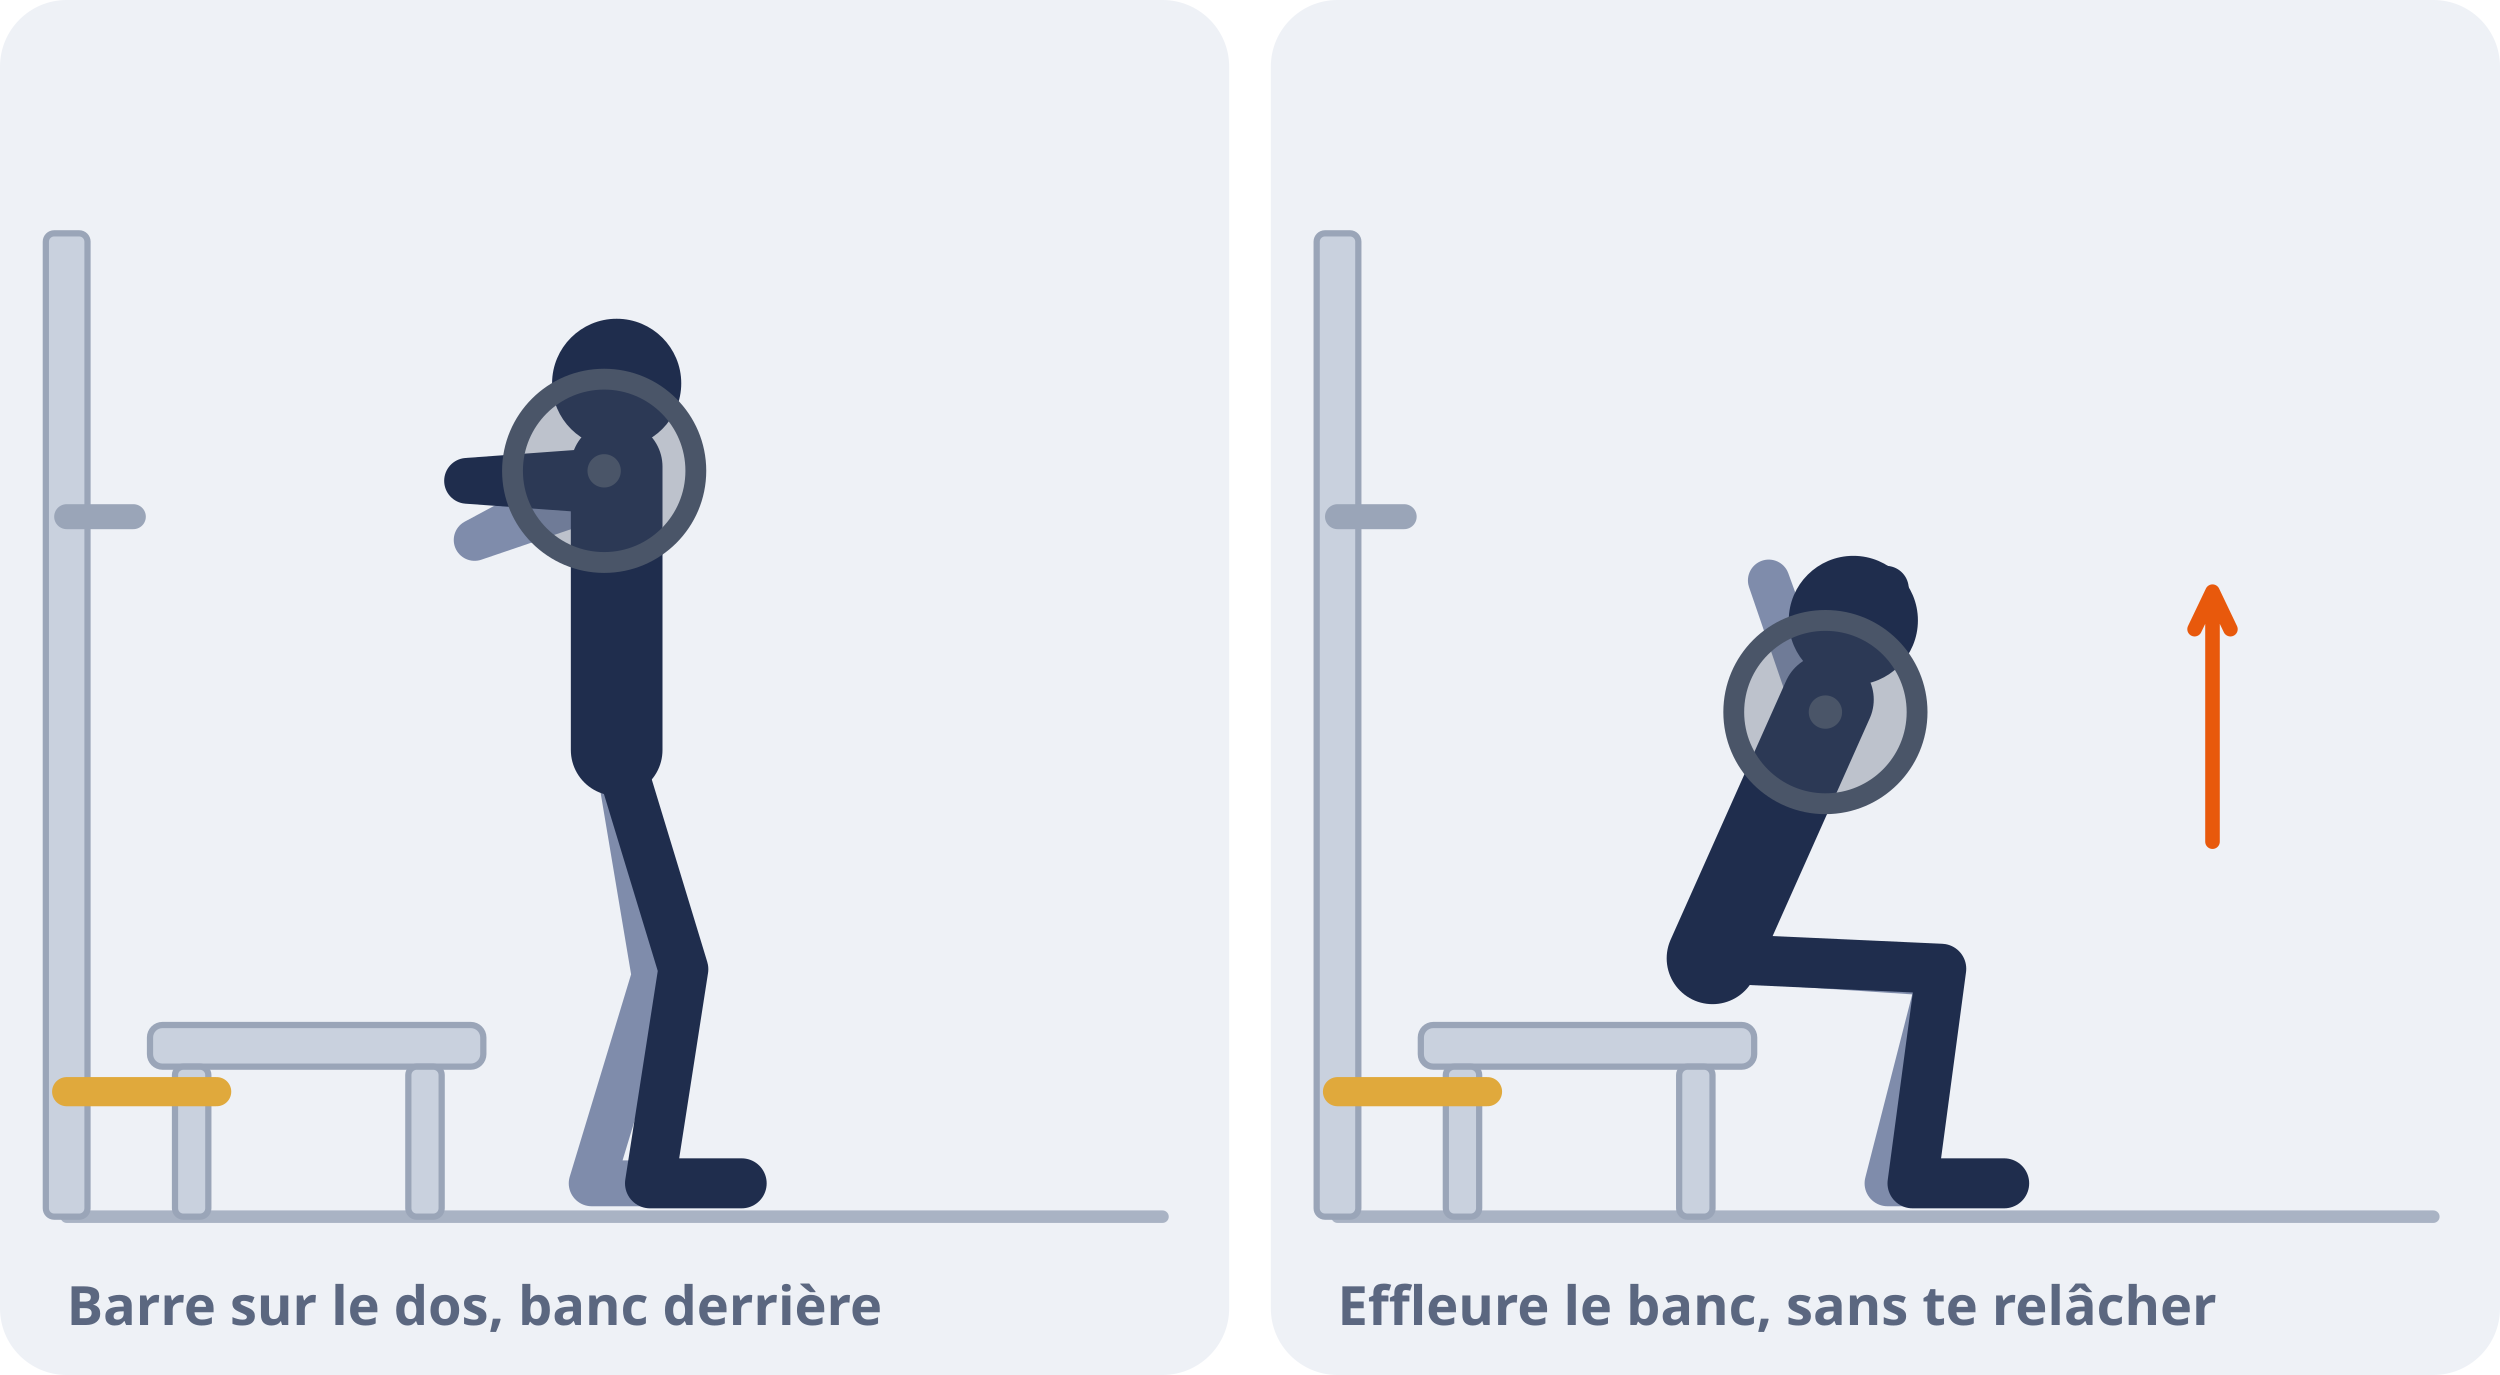
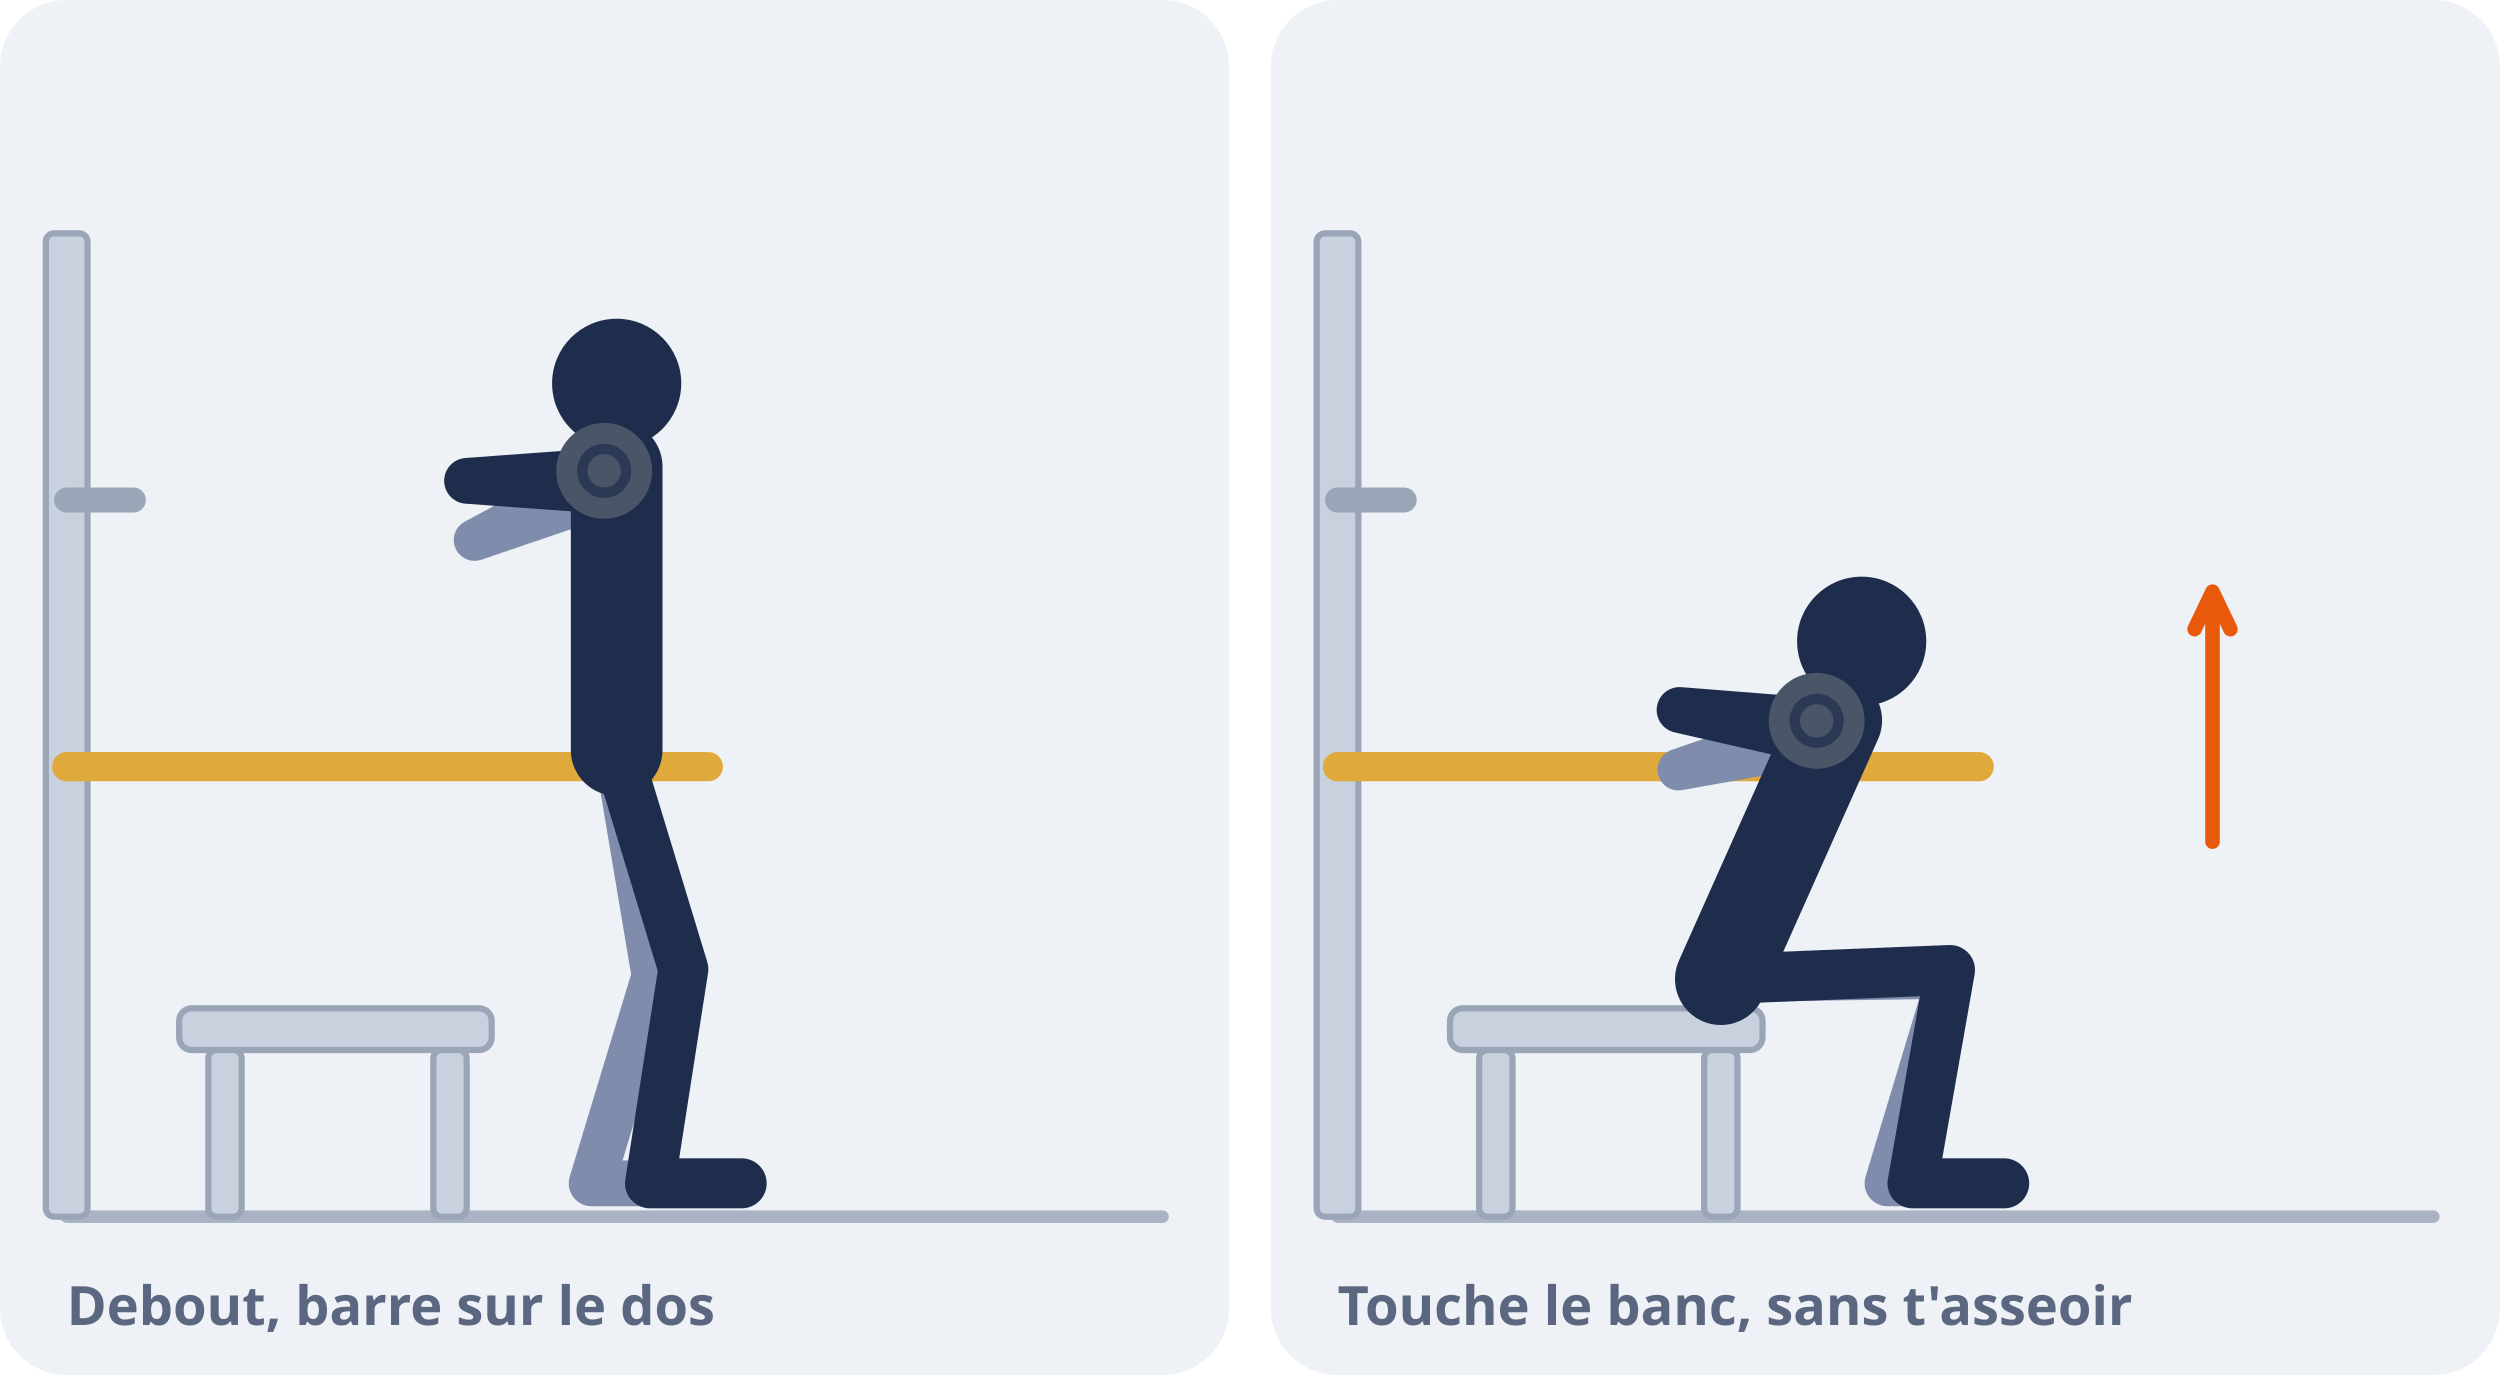
<svg xmlns="http://www.w3.org/2000/svg" viewBox="0 0 600 330" role="img" aria-labelledby="t">
  <style>.bg{fill:#eef1f6}.gr{stroke:#a9b3c4;stroke-width:3;stroke-linecap:round}.bn{stroke:#1f2d4d;fill:none;stroke-linecap:round;stroke-linejoin:round}.bf{stroke:#7f8cab;fill:none;stroke-linecap:round;stroke-linejoin:round}.bh{fill:#1f2d4d}.pr{fill:#c9d1de;stroke:#9aa5b8;stroke-width:1.5}.wb{fill:#dbe1ec}.prl{stroke:#9aa5b8;fill:none;stroke-linecap:round}.ac{stroke:#e8590c;fill:#e8590c;stroke-linecap:round}polyline.ac{fill:none}.arw{stroke:#e8590c;stroke-width:3.5;fill:none;stroke-linecap:round;stroke-linejoin:round}.arc{stroke:#e8590c;stroke-width:3;fill:none;stroke-dasharray:6 5}.tw{stroke:#e0a93c;fill:none;stroke-linecap:round;stroke-linejoin:round}.db{stroke:#4a5568}.dbi{stroke:#8793a8}.bag{fill:#3b7a57;stroke:#285a3f;stroke-width:1.5}.bagp{fill:#2f6849}.pl{fill:#4a5568;fill-opacity:.3;stroke:#4a5568;stroke-width:5}.plh{fill:#4a5568}.pl2{fill:#4a5568;stroke:#2d3748;stroke-width:1}.sf{stroke:#e0a93c;fill:none;stroke-linecap:round}.lbl{font:600 13px system-ui,sans-serif;fill:#5b6780}@media (prefers-color-scheme:dark){.pl{fill:#b5bfd3;stroke:#b5bfd3}.plh{fill:#b5bfd3}.pl2{fill:#b5bfd3;stroke:#e8edf7}.sf{stroke:#d9b56a}.bg{fill:#1b2233}.gr{stroke:#4a5670}.bn{stroke:#e8edf7}.bf{stroke:#8a97b5}.bh{fill:#e8edf7}.pr{fill:#2d3750;stroke:#4a5670}.wb{fill:#252e44}.prl{stroke:#56637f}.ac{stroke:#ff8a3d;fill:#ff8a3d}.arw,.arc{stroke:#ff8a3d}.tw{stroke:#d9b56a}.db{stroke:#b5bfd3}.dbi{stroke:#7b87a0}.lbl{fill:#9fb0cf}}</style>
  <rect class="bg" x="0" y="0" width="295" height="330" rx="16" />
  <line class="gr" x1="16" y1="292" x2="279" y2="292" />
-   <rect class="pr" x="36" y="246" width="80" height="10" rx="3" />
-   <rect class="pr" x="42" y="256" width="8" height="36" rx="2" />
-   <rect class="pr" x="98" y="256" width="8" height="36" rx="2" />
+   <rect class="pr" x="43" y="242" width="75" height="10" rx="3" />
+   <rect class="pr" x="50" y="252" width="8" height="40" rx="2" />
+   <rect class="pr" x="104" y="252" width="8" height="40" rx="2" />
  <rect class="pr" x="11" y="56" width="10" height="236" rx="2" />
-   <polyline class="prl" stroke-width="6" points="16,124 32,124" />
-   <polyline class="sf" stroke-width="7" points="16,262 52,262" />
+   <polyline class="prl" stroke-width="6" points="16,120 32,120" />
+   <polyline class="sf" stroke-width="7" points="16,184 170,184" />
  <polyline class="bf" stroke-width="10" points="148,118 113.9,129.6 143,114" />
  <polyline class="bf" stroke-width="11" points="148,180 157.1,234.2 142,284 164,284" />
  <polyline class="bn" stroke-width="22" points="148,180 148,112" />
  <polyline class="bn" stroke-width="12" points="148,180 164,232.6 156,284 178,284" />
  <polyline class="bn" stroke-width="11" points="148,118 112.1,115.4 145,113" />
  <circle class="bn bh" cx="148" cy="92" r="15" />
-   <circle class="pl" cx="145" cy="113" r="22" />
+   <circle class="pl" cx="145" cy="113" r="9" />
  <circle class="plh" cx="145" cy="113" r="4" />
-   <text class="lbl" x="16" y="318">Barre sur le dos, banc derrière</text>
+   <text class="lbl" x="16" y="318">Debout, barre sur le dos</text>
  <rect class="bg" x="305" y="0" width="295" height="330" rx="16" />
  <line class="gr" x1="321" y1="292" x2="584" y2="292" />
-   <rect class="pr" x="341" y="246" width="80" height="10" rx="3" />
-   <rect class="pr" x="347" y="256" width="8" height="36" rx="2" />
-   <rect class="pr" x="403" y="256" width="8" height="36" rx="2" />
+   <rect class="pr" x="348" y="242" width="75" height="10" rx="3" />
+   <rect class="pr" x="355" y="252" width="8" height="40" rx="2" />
+   <rect class="pr" x="409" y="252" width="8" height="40" rx="2" />
  <rect class="pr" x="316" y="56" width="10" height="236" rx="2" />
-   <polyline class="prl" stroke-width="6" points="321,124 337,124" />
-   <polyline class="sf" stroke-width="7" points="321,262 357,262" />
-   <polyline class="bf" stroke-width="10" points="436.2,173.4 424.5,139.3 435.7,170.3" />
-   <polyline class="bf" stroke-width="11" points="411,230 465.9,233.6 453,284 475,284" />
-   <polyline class="bn" stroke-width="22" points="411,230 438.7,167.9" />
-   <polyline class="bn" stroke-width="12" points="411,230 465.9,232.5 459,284 481,284" />
-   <polyline class="bn" stroke-width="11" points="436.2,173.4 452.6,141.3 438.1,170.9" />
-   <circle class="bn bh" cx="444.8" cy="148.9" r="15" />
-   <circle class="pl" cx="438.1" cy="170.9" r="22" />
-   <circle class="plh" cx="438.1" cy="170.9" r="4" />
+   <polyline class="prl" stroke-width="6" points="321,120 337,120" />
+   <polyline class="sf" stroke-width="7" points="321,184 475,184" />
+   <polyline class="bf" stroke-width="10" points="438.2,178.4 402.8,184.7 434,174" />
+   <polyline class="bf" stroke-width="11" points="413,235 468,234.2 453,284 475,284" />
+   <polyline class="bn" stroke-width="22" points="413,235 440.7,172.9" />
+   <polyline class="bn" stroke-width="12" points="413,235 468,232.8 459,284 481,284" />
+   <polyline class="bn" stroke-width="11" points="438.2,178.4 403.1,170.4 436,173" />
+   <circle class="bn bh" cx="446.8" cy="153.9" r="15" />
+   <circle class="pl" cx="436" cy="173" r="9" />
+   <circle class="plh" cx="436" cy="173" r="4" />
  <path class="arw" d="M531,202 L531,142 M535.3,151 L531,142 L526.7,151" />
-   <text class="lbl" x="321" y="318">Effleure le banc, sans te relâcher</text>
+   <text class="lbl" x="321" y="318">Touche le banc, sans t'asseoir</text>
</svg>
